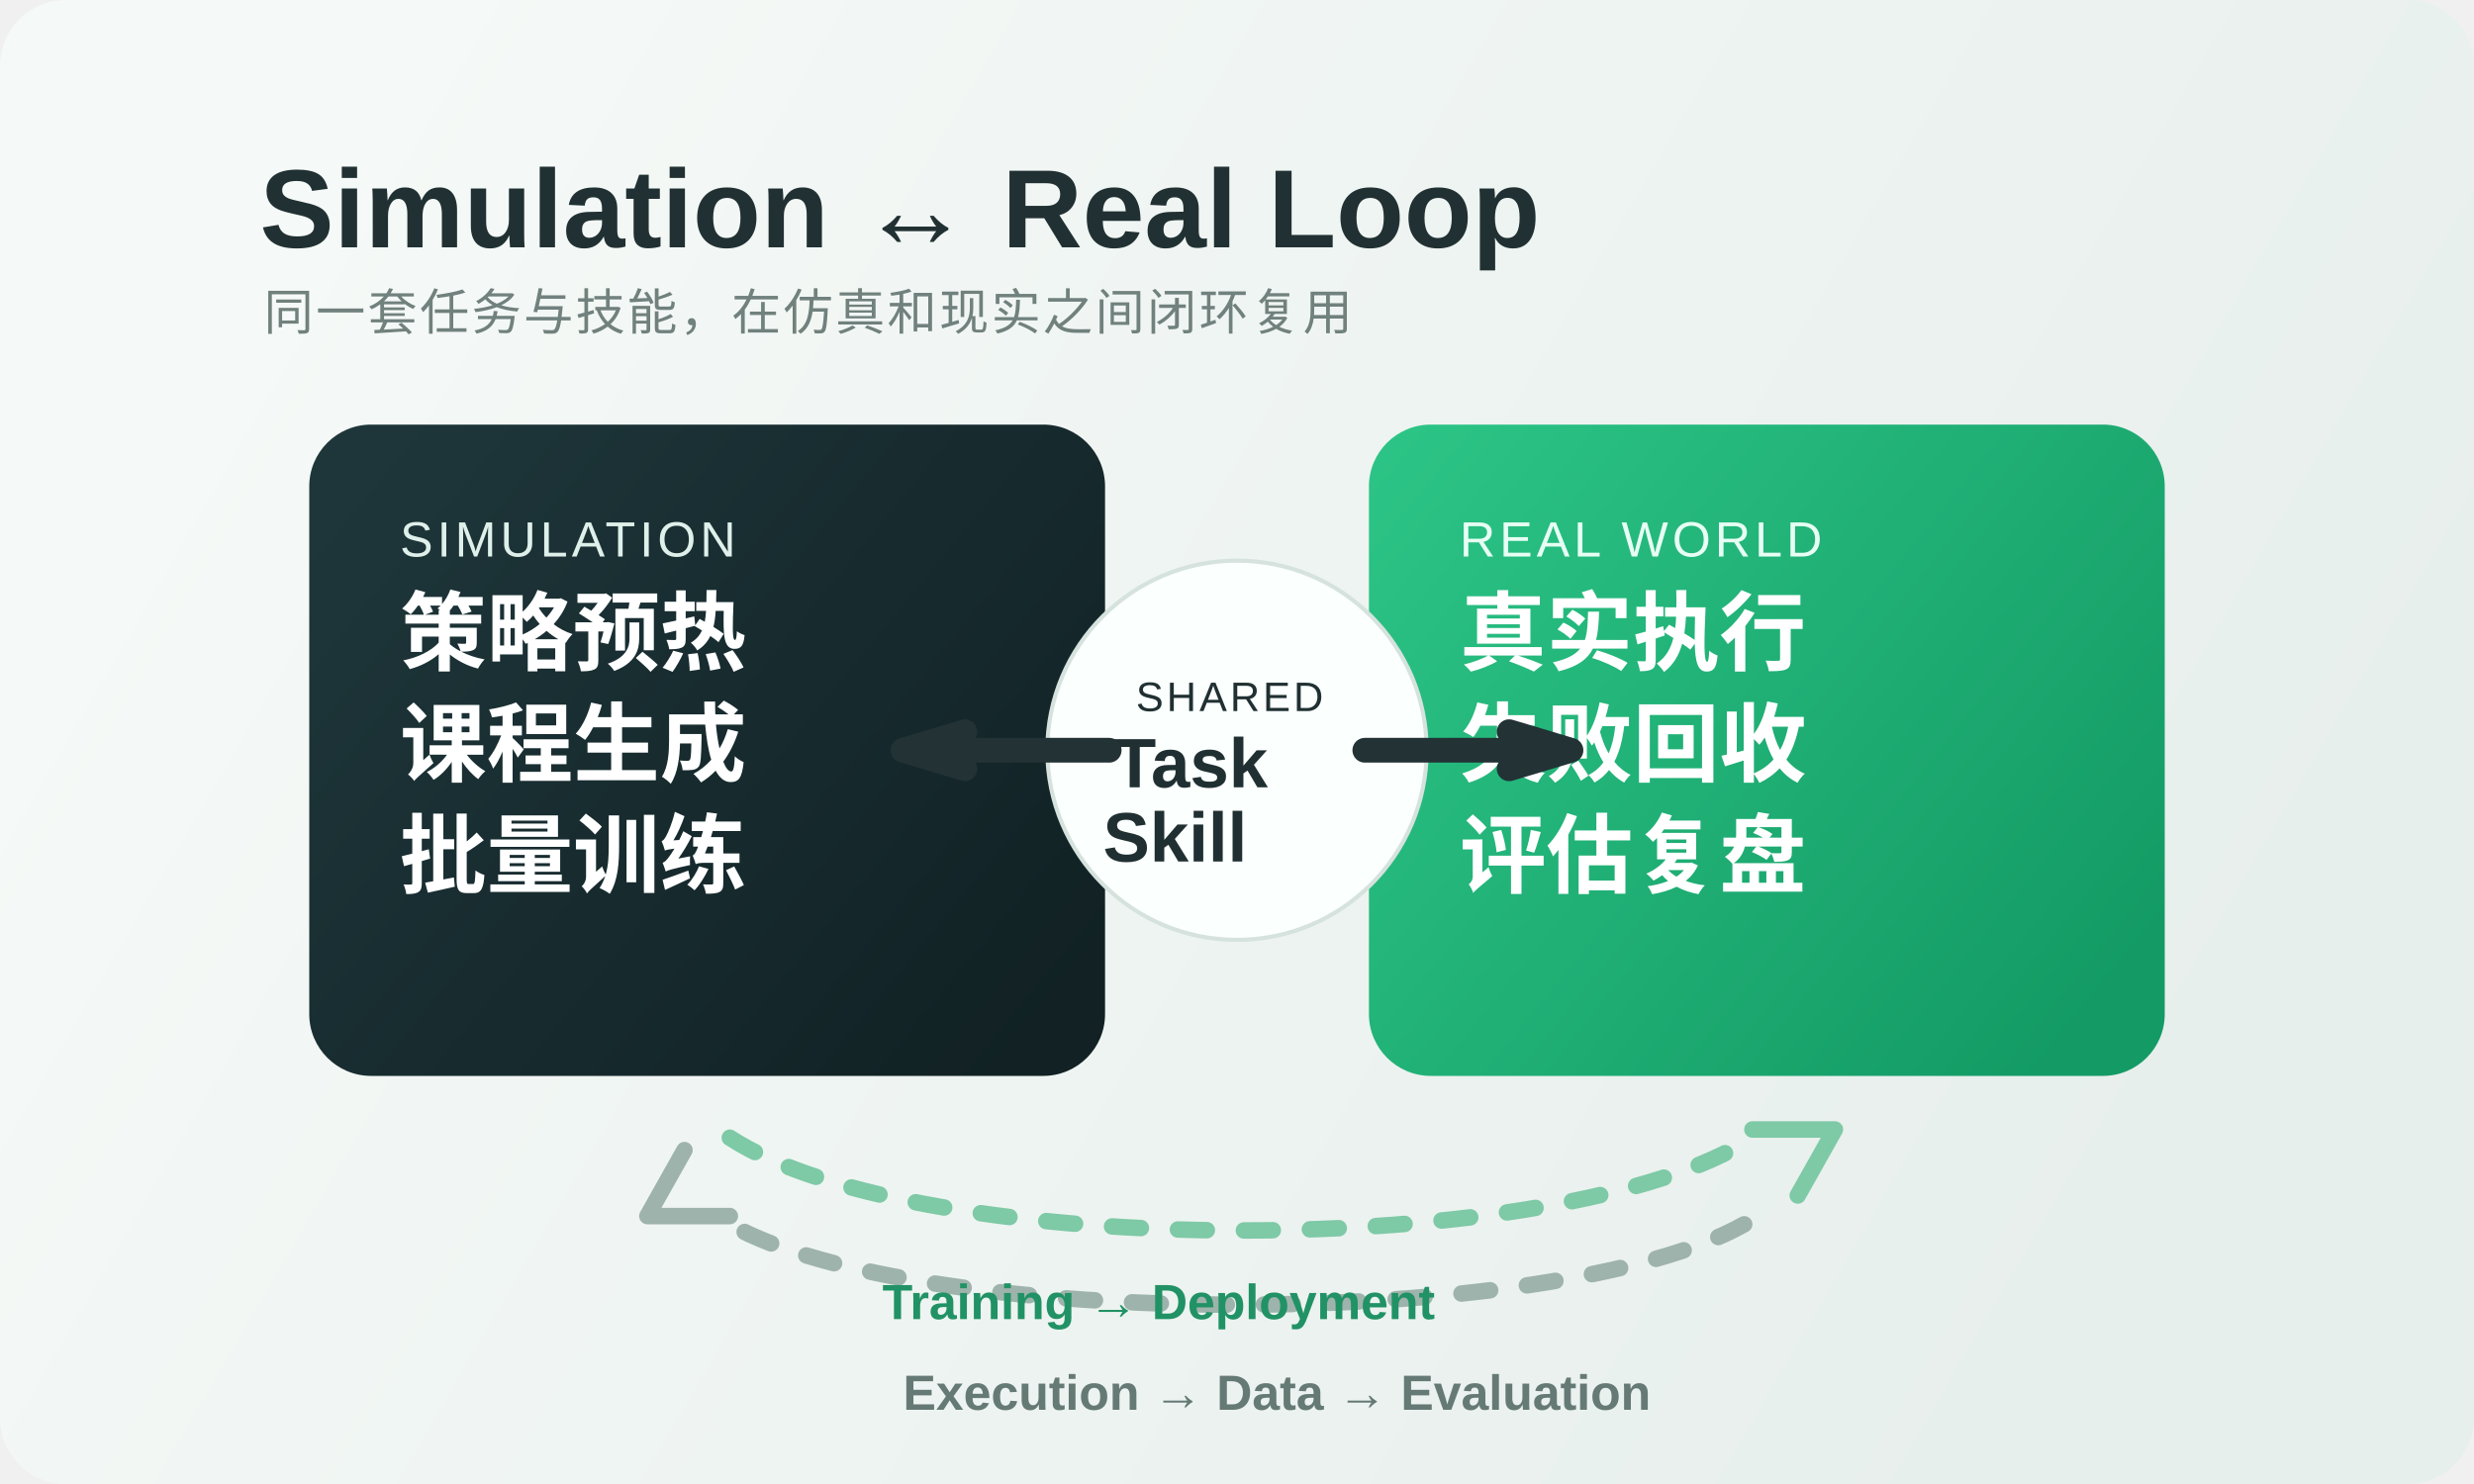
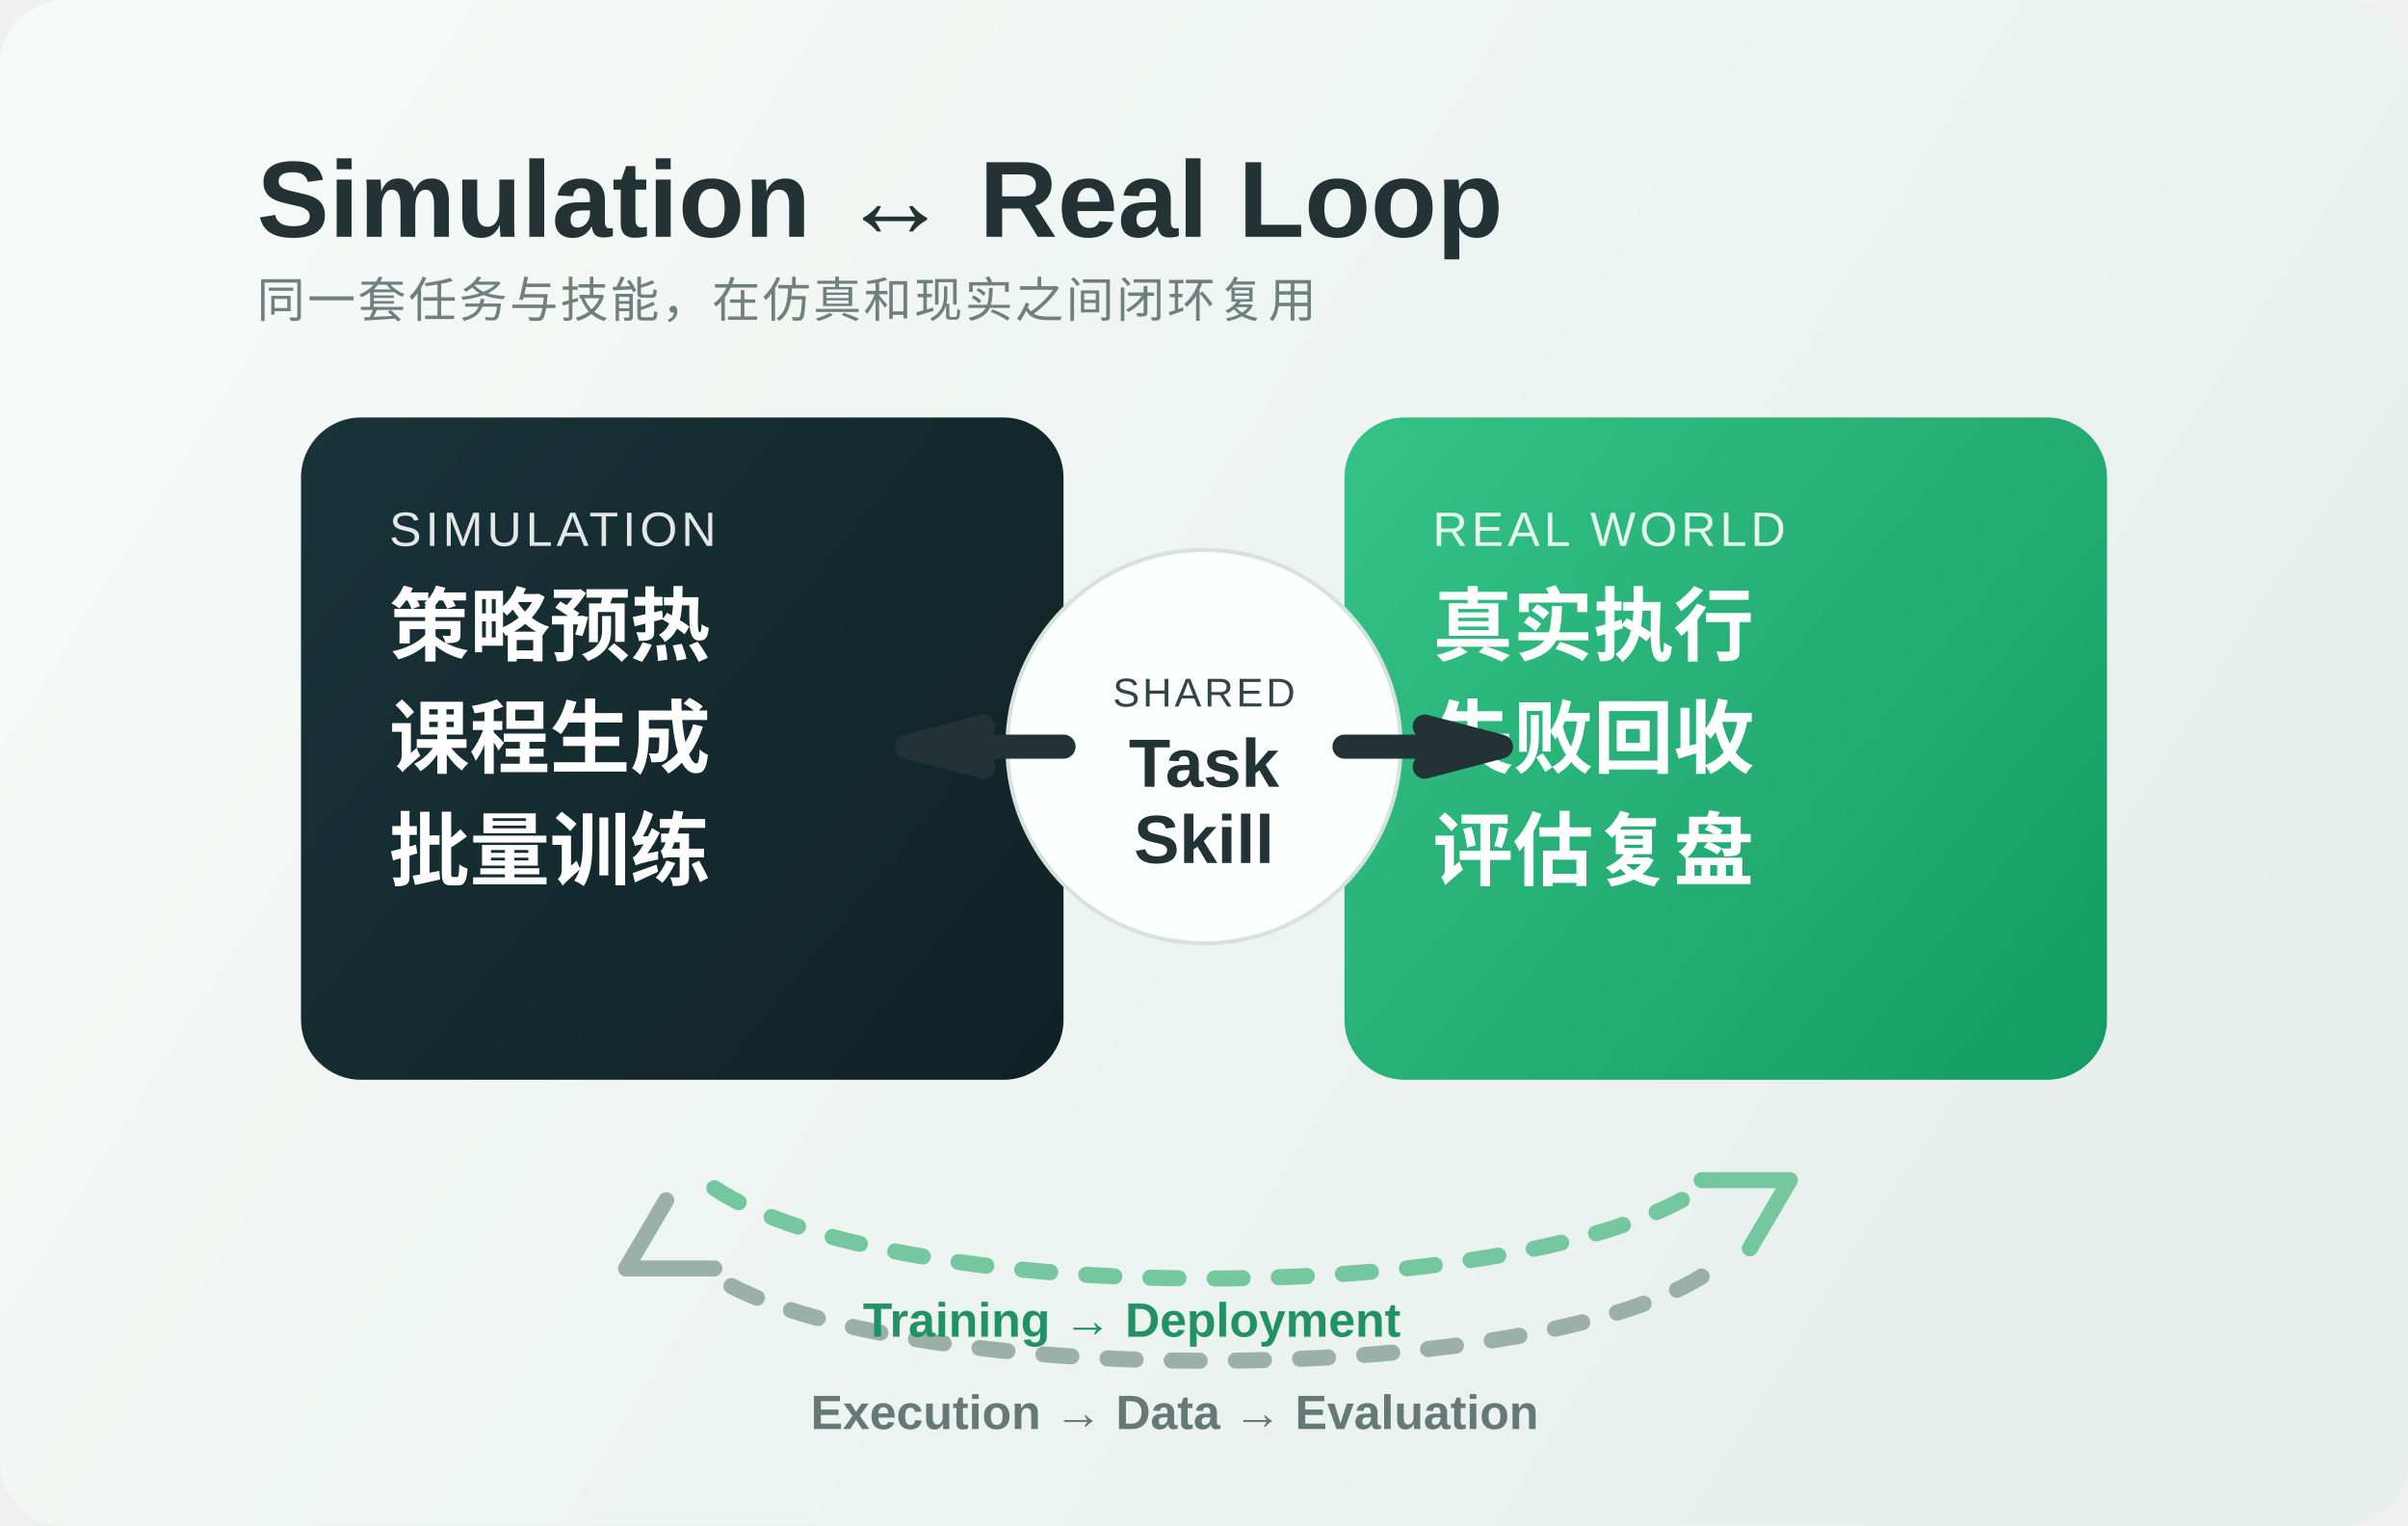
- <svg xmlns="http://www.w3.org/2000/svg" width="1200" height="720" viewBox="0 0 1200 720" fill="none">
+ <svg xmlns="http://www.w3.org/2000/svg" width="1200" height="760" viewBox="0 0 1200 760" fill="none">
  <defs>
-     <linearGradient id="bg" x1="146" y1="94" x2="1024" y2="608" gradientUnits="userSpaceOnUse">
+     <linearGradient id="bg" x1="136" y1="88" x2="1036" y2="656" gradientUnits="userSpaceOnUse">
      <stop stop-color="#F5F9F7" />
      <stop offset="1" stop-color="#E7EFEC" />
    </linearGradient>
-     <linearGradient id="sim" x1="182" y1="210" x2="518" y2="486" gradientUnits="userSpaceOnUse">
-       <stop stop-color="#1E363A" />
-       <stop offset="1" stop-color="#112124" />
+     <linearGradient id="sim" x1="150" y1="210" x2="530" y2="520" gradientUnits="userSpaceOnUse">
+       <stop stop-color="#193338" />
+       <stop offset="1" stop-color="#102226" />
    </linearGradient>
-     <linearGradient id="real" x1="678" y1="210" x2="1018" y2="486" gradientUnits="userSpaceOnUse">
-       <stop stop-color="#2CC486" />
-       <stop offset="1" stop-color="#149B65" />
+     <linearGradient id="real" x1="670" y1="210" x2="1050" y2="520" gradientUnits="userSpaceOnUse">
+       <stop stop-color="#35C287" />
+       <stop offset="1" stop-color="#169C65" />
    </linearGradient>
+     <style>
+       .title { fill: #223235; font-family: Arial, sans-serif; font-size: 54px; font-weight: 700; }
+       .subtitle { fill: #70807C; font-family: Arial, sans-serif; font-size: 24px; letter-spacing: 1.2px; }
+       .panel-kicker { fill: rgba(255,255,255,0.88); font-family: Arial, sans-serif; font-size: 24px; letter-spacing: 2px; }
+       .panel-item { fill: white; font-family: Arial, sans-serif; font-size: 40px; font-weight: 700; }
+       .shared-kicker { fill: #334447; font-family: Arial, sans-serif; font-size: 20px; letter-spacing: 1.5px; }
+       .shared-item { fill: #223235; font-family: Arial, sans-serif; font-size: 34px; font-weight: 700; }
+       .loop-top { fill: #219265; font-family: Arial, sans-serif; font-size: 24px; font-weight: 700; }
+       .loop-bottom { fill: #667A75; font-family: Arial, sans-serif; font-size: 24px; font-weight: 700; }
+     </style>
  </defs>
-   <rect width="1200" height="720" rx="32" fill="url(#bg)" />
-   <text x="126" y="120" fill="#213133" font-family="Arial, sans-serif" font-size="54" font-weight="700">Simulation ↔ Real Loop</text>
-   <text x="128" y="160" fill="#71817D" font-family="Arial, sans-serif" font-size="24" letter-spacing="1.2">同一套任务与技能，在仿真和现实之间闭环复用</text>
-   <rect x="150" y="206" width="386" height="316" rx="30" fill="url(#sim)" />
-   <text x="194" y="270" fill="#DFF0EA" font-family="Arial, sans-serif" font-size="24" letter-spacing="2">SIMULATION</text>
-   <text x="194" y="322" fill="white" font-family="Arial, sans-serif" font-size="42" font-weight="700">策略预热</text>
-   <text x="194" y="376" fill="white" font-family="Arial, sans-serif" font-size="42" font-weight="700">课程生成</text>
-   <text x="194" y="430" fill="white" font-family="Arial, sans-serif" font-size="42" font-weight="700">批量训练</text>
-   <rect x="664" y="206" width="386" height="316" rx="30" fill="url(#real)" />
-   <text x="708" y="270" fill="#E7FFF4" font-family="Arial, sans-serif" font-size="24" letter-spacing="2">REAL WORLD</text>
-   <text x="708" y="322" fill="white" font-family="Arial, sans-serif" font-size="42" font-weight="700">真实执行</text>
-   <text x="708" y="376" fill="white" font-family="Arial, sans-serif" font-size="42" font-weight="700">失败回收</text>
-   <text x="708" y="430" fill="white" font-family="Arial, sans-serif" font-size="42" font-weight="700">评估复盘</text>
-   <circle cx="600" cy="364" r="92" fill="#FBFFFD" stroke="#D5E2DD" stroke-width="2" />
-   <text x="551" y="345" fill="#203032" font-family="Arial, sans-serif" font-size="20" letter-spacing="1.5">SHARED</text>
-   <text x="540" y="382" fill="#203032" font-family="Arial, sans-serif" font-size="34" font-weight="700">Task</text>
-   <text x="535" y="418" fill="#203032" font-family="Arial, sans-serif" font-size="34" font-weight="700">Skill</text>
-   <path d="M538 364C500 364 486 364 460 364" stroke="#223235" stroke-width="12" stroke-linecap="round" />
-   <path d="M662 364C700 364 714 364 740 364" stroke="#223235" stroke-width="12" stroke-linecap="round" />
-   <path d="M468 355L438 364L468 373" stroke="#223235" stroke-width="12" stroke-linecap="round" stroke-linejoin="round" />
-   <path d="M732 355L762 364L732 373" stroke="#223235" stroke-width="12" stroke-linecap="round" stroke-linejoin="round" />
-   <path d="M354 552C446 612 758 612 850 552" stroke="#7EC9A6" stroke-width="8" stroke-linecap="round" stroke-dasharray="14 18" />
-   <path d="M850 548L890 548L872 580" stroke="#7EC9A6" stroke-width="8" stroke-linecap="round" stroke-linejoin="round" />
-   <path d="M846 594C754 646 446 646 354 594" stroke="#9EB3AC" stroke-width="8" stroke-linecap="round" stroke-dasharray="14 18" />
-   <path d="M354 590L314 590L332 558" stroke="#9EB3AC" stroke-width="8" stroke-linecap="round" stroke-linejoin="round" />
-   <text x="428" y="640" fill="#219265" font-family="Arial, sans-serif" font-size="24" font-weight="700">Training → Deployment</text>
-   <text x="438" y="684" fill="#667A75" font-family="Arial, sans-serif" font-size="24" font-weight="700">Execution → Data → Evaluation</text>
+   <rect width="1200" height="760" rx="32" fill="url(#bg)" />
+   <text x="128" y="118" class="title">Simulation ↔ Real Loop</text>
+   <text x="128" y="158" class="subtitle">同一套任务与技能，在仿真和现实之间闭环复用</text>
+   <rect x="150" y="208" width="380" height="330" rx="30" fill="url(#sim)" />
+   <text x="194" y="272" class="panel-kicker">SIMULATION</text>
+   <text x="194" y="326" class="panel-item">策略预热</text>
+   <text x="194" y="382" class="panel-item">课程生成</text>
+   <text x="194" y="438" class="panel-item">批量训练</text>
+   <rect x="670" y="208" width="380" height="330" rx="30" fill="url(#real)" />
+   <text x="714" y="272" class="panel-kicker">REAL WORLD</text>
+   <text x="714" y="326" class="panel-item">真实执行</text>
+   <text x="714" y="382" class="panel-item">失败回收</text>
+   <text x="714" y="438" class="panel-item">评估复盘</text>
+   <circle cx="600" cy="372" r="98" fill="#FBFFFD" stroke="#D5E2DD" stroke-width="2" />
+   <text x="600" y="352" text-anchor="middle" class="shared-kicker">SHARED</text>
+   <text x="600" y="392" text-anchor="middle" class="shared-item">Task</text>
+   <text x="600" y="430" text-anchor="middle" class="shared-item">Skill</text>
+   <path d="M530 372H480" stroke="#223235" stroke-width="12" stroke-linecap="round" />
+   <path d="M670 372H720" stroke="#223235" stroke-width="12" stroke-linecap="round" />
+   <path d="M490 362L452 372L490 382" stroke="#223235" stroke-width="12" stroke-linecap="round" stroke-linejoin="round" />
+   <path d="M710 362L748 372L710 382" stroke="#223235" stroke-width="12" stroke-linecap="round" stroke-linejoin="round" />
+   <path d="M356 592C446 652 758 652 848 592" stroke="#74C79F" stroke-width="8" stroke-linecap="round" stroke-dasharray="14 18" />
+   <path d="M848 588H892L872 622" stroke="#74C79F" stroke-width="8" stroke-linecap="round" stroke-linejoin="round" />
+   <path d="M848 636C758 692 446 692 356 636" stroke="#9CB0AA" stroke-width="8" stroke-linecap="round" stroke-dasharray="14 18" />
+   <path d="M356 632H312L332 598" stroke="#9CB0AA" stroke-width="8" stroke-linecap="round" stroke-linejoin="round" />
+   <text x="430" y="666" class="loop-top">Training → Deployment</text>
+   <text x="404" y="712" class="loop-bottom">Execution → Data → Evaluation</text>
</svg>
